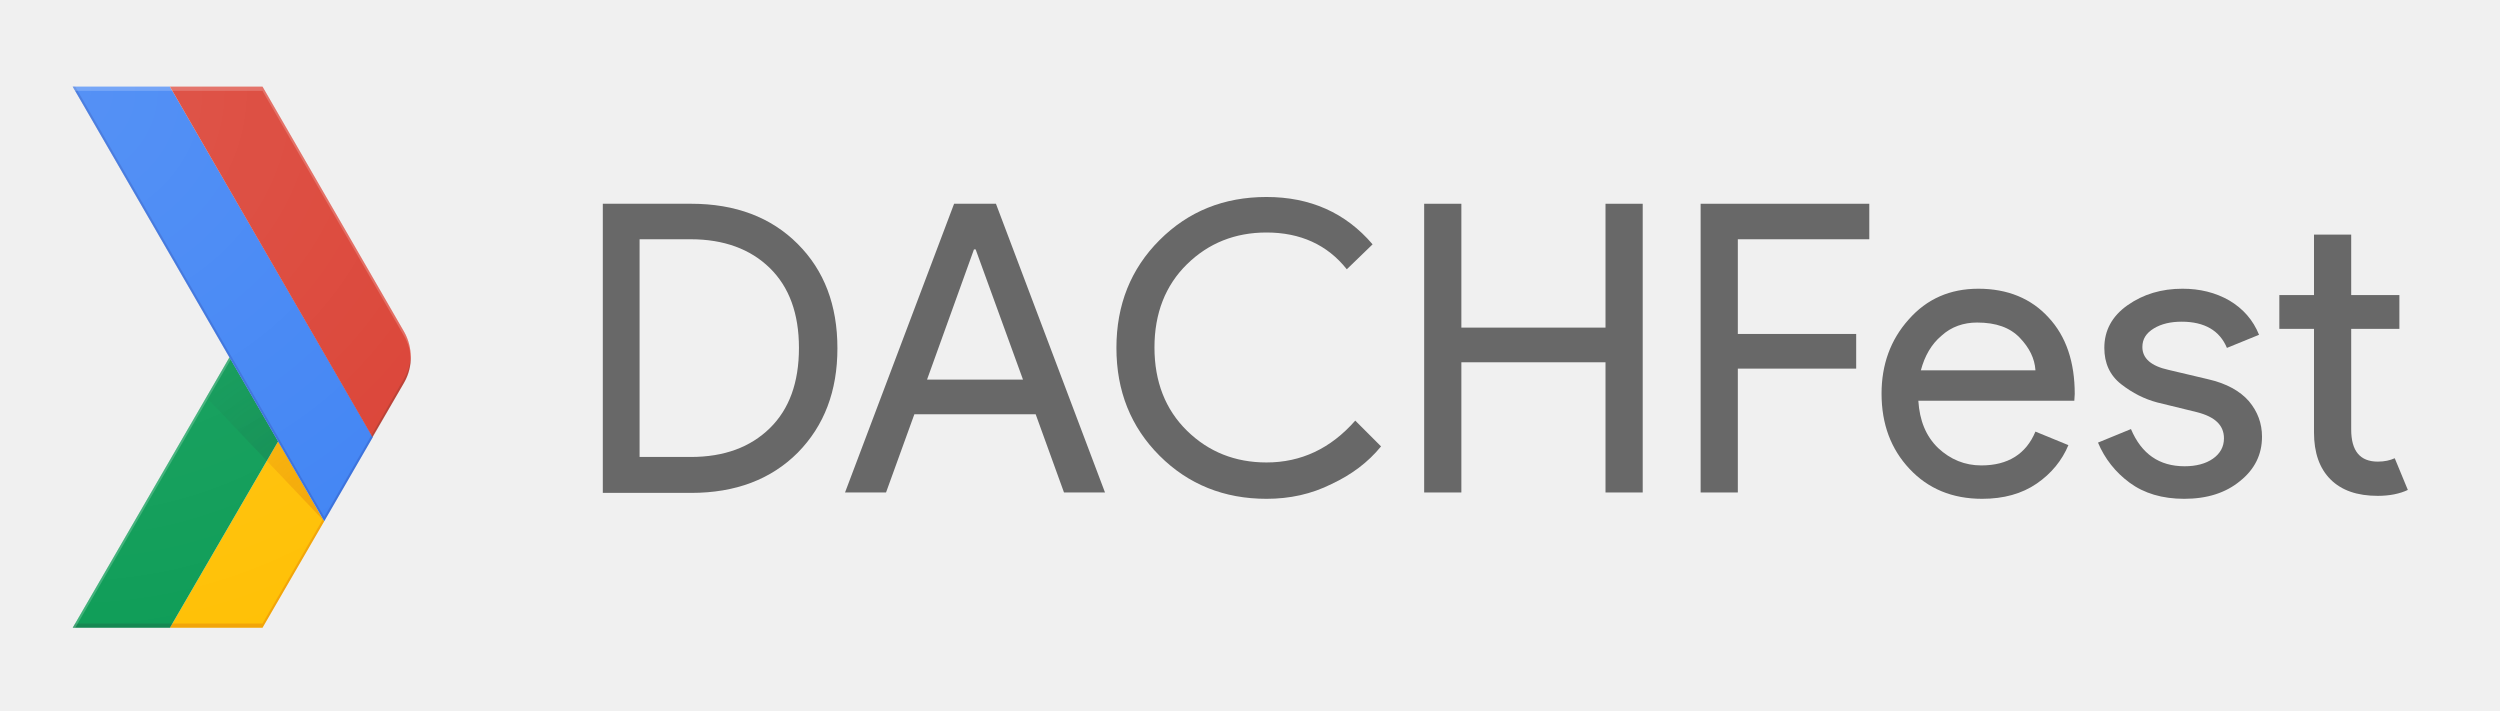
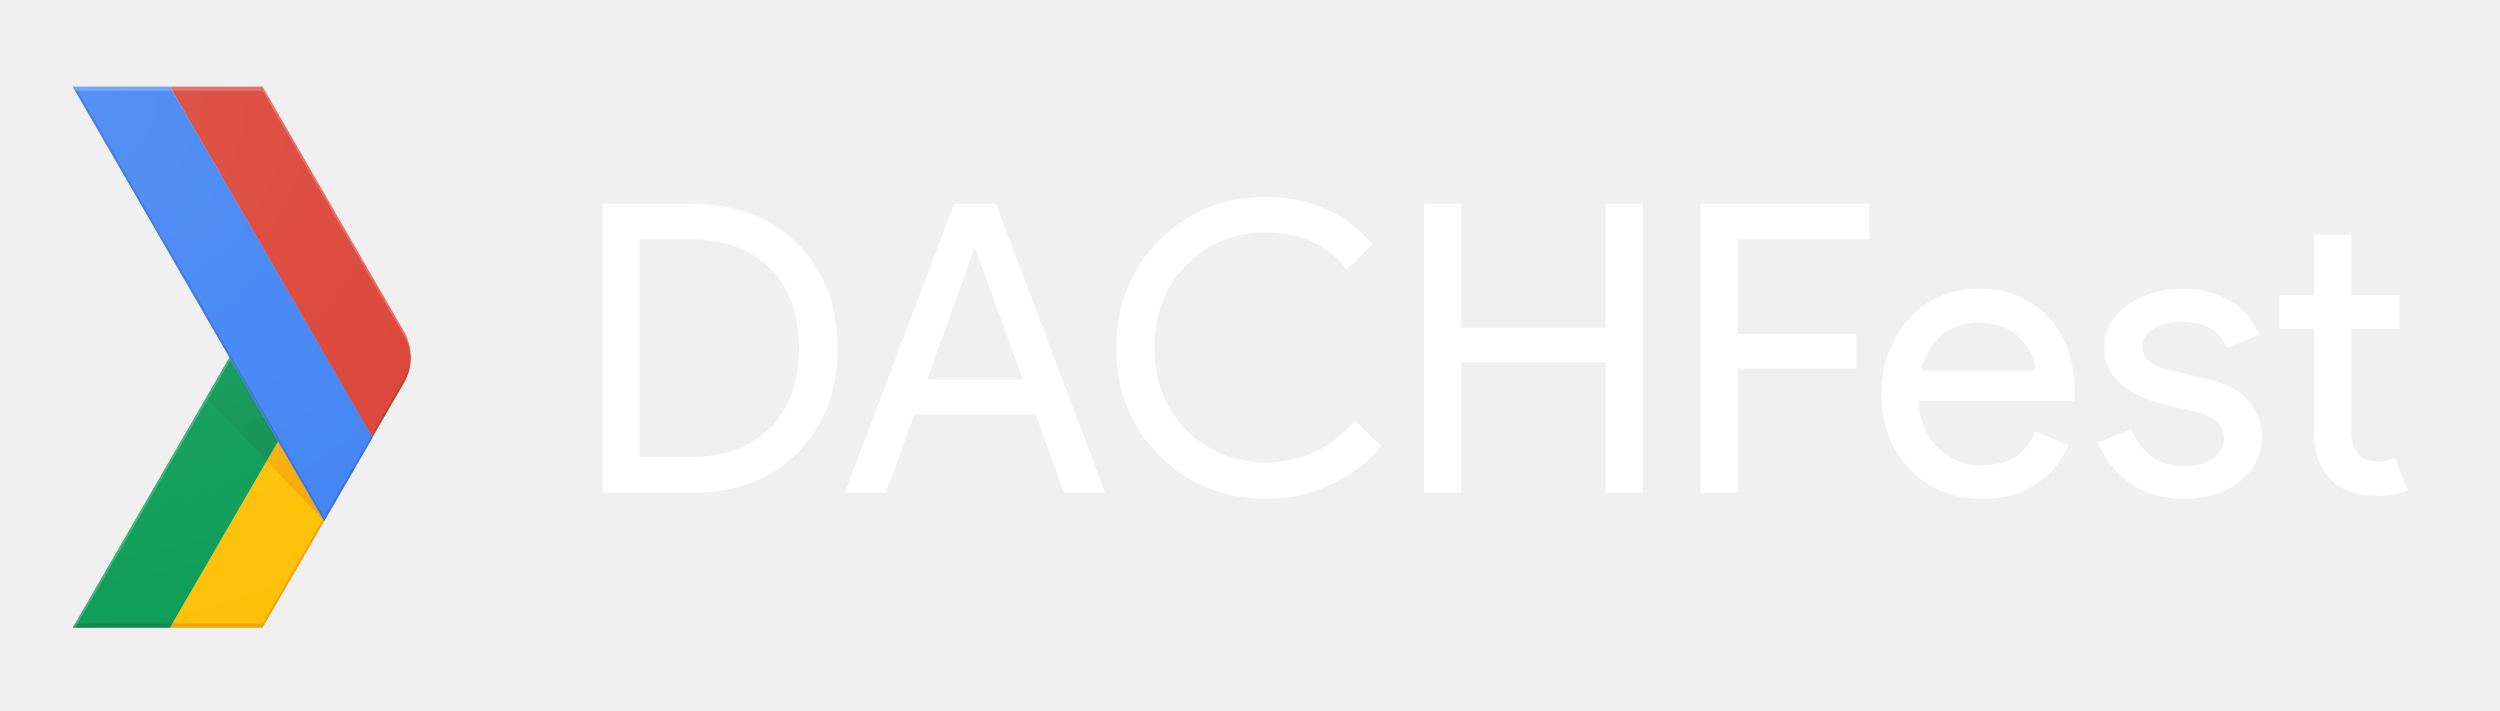
<svg xmlns="http://www.w3.org/2000/svg" xmlns:xlink="http://www.w3.org/1999/xlink" version="1.1" id="Layer_4" viewBox="80 140 591.4 168">
  <style type="text/css">
	.st0{fill:none;}
	.st1{fill:#FFC107;}
	.st2{fill:#0F9D58;}
	.st3{opacity:0.2;fill:#BF360C;enable-background:new    ;}
	.st4{opacity:0.2;fill:#263238;enable-background:new    ;}
	.st5{opacity:0.2;fill:#FFFFFF;enable-background:new    ;}
	.st6{fill:url(#XMLID_2_);}
	.st7{fill:url(#XMLID_3_);}
	.st8{fill:#4285F4;}
	.st9{fill:#DB4437;}
	.st10{opacity:0.2;fill:#1A237E;enable-background:new    ;}
	.st11{opacity:0.2;fill:#3E2723;enable-background:new    ;}
	.st12{fill:url(#XMLID_4_);}
- 	.st13{fill:#686868;}
+ 	.st13{fill:#ffffff;}
</style>
  <g>
    <g>
      <defs>
        <rect id="SVGID_1_" />
      </defs>
      <clipPath id="SVGID_2_">
        <use xlink:href="#SVGID_1_" style="overflow:visible;" />
      </clipPath>
    </g>
  </g>
  <g id="XMLID_50_">
    <g id="XMLID_72_">
      <path class="st0" d="M175.6,218.5l-33.5-58H97.2l37,64l-37,64h44.9l33.5-58C177.8,226.8,177.8,222.2,175.6,218.5z" />
      <polygon id="XMLID_80_" class="st1" points="156.4,262.8 145.8,244.4 120.2,288.5 142.1,288.5 156.7,263.3   " />
      <path class="st0" d="M175.6,218.5l-33.5-58H97.2l37,64l-37,64h44.9l33.5-58C177.8,226.8,177.8,222.2,175.6,218.5z" />
      <polygon class="st2" points="134.3,224.5 145.8,244.4 120.2,288.5 97.2,288.5   " />
      <path class="st0" d="M175.6,218.5l-33.5-58H97.2l37,64l-37,64h44.9l33.5-58C177.8,226.8,177.8,222.2,175.6,218.5z" />
      <polygon class="st3" points="142.1,287.5 120.8,287.5 120.2,288.5 142.1,288.5 156.7,263.3 156.4,262.8   " />
      <path class="st0" d="M175.6,218.5l-33.5-58H97.2l37,64l-37,64h44.9l33.5-58C177.8,226.8,177.8,222.2,175.6,218.5z" />
      <polygon class="st4" points="97.8,287.5 97.2,288.5 120.2,288.5 120.8,287.5   " />
      <path class="st0" d="M175.6,218.5l-33.5-58H97.2l37,64l-37,64h44.9l33.5-58C177.8,226.8,177.8,222.2,175.6,218.5z" />
      <polygon class="st5" points="97.2,288.5 97.8,288.5 134.6,225 134.3,224.5   " />
      <path class="st0" d="M175.6,218.5l-33.5-58H97.2l37,64l-37,64h44.9l33.5-58C177.8,226.8,177.8,222.2,175.6,218.5z" />
      <radialGradient id="XMLID_2_" cx="156.517" cy="187.126" r="44.264" gradientTransform="matrix(1 0 0 -1 0 450)" gradientUnits="userSpaceOnUse">
        <stop offset="0" style="stop-color:#BF360C;stop-opacity:0.2" />
        <stop offset="1" style="stop-color:#BF360C;stop-opacity:2.000000e-02" />
      </radialGradient>
      <polygon id="XMLID_79_" class="st6" points="156.7,263.3 156.7,263.3 145.8,244.4 143.1,249   " />
      <path class="st0" d="M175.6,218.5l-33.5-58H97.2l37,64l-37,64h44.9l33.5-58C177.8,226.8,177.8,222.2,175.6,218.5z" />
      <radialGradient id="XMLID_3_" cx="156.391" cy="186.846" r="44.623" gradientTransform="matrix(1 0 0 -1 0 450)" gradientUnits="userSpaceOnUse">
        <stop offset="0" style="stop-color:#263238;stop-opacity:0.2" />
        <stop offset="1" style="stop-color:#263238;stop-opacity:2.000000e-02" />
      </radialGradient>
      <polygon id="XMLID_78_" class="st7" points="143.1,249 145.8,244.4 134.3,224.5 128.8,234   " />
      <path class="st0" d="M175.6,218.5l-33.5-58H97.2l37,64l-37,64h44.9l33.5-58C177.8,226.8,177.8,222.2,175.6,218.5z" />
      <g id="XMLID_75_">
        <g id="XMLID_76_">
          <polygon id="XMLID_77_" class="st8" points="120.2,160.5 97.2,160.5 156.7,263.3 168.2,243.4 168.2,243.4     " />
        </g>
      </g>
      <path class="st0" d="M175.6,218.5l-33.5-58H97.2l37,64l-37,64h44.9l33.5-58C177.8,226.8,177.8,222.2,175.6,218.5z" />
      <path class="st9" d="M175.6,230.5c2.1-3.7,2.1-8.3,0-12l-33.5-58h-21.9l47.9,82.9L175.6,230.5z" />
      <path class="st0" d="M175.6,218.5l-33.5-58H97.2l37,64l-37,64h44.9l33.5-58C177.8,226.8,177.8,222.2,175.6,218.5z" />
      <polygon class="st10" points="168.2,243.4 167.9,242.9 156.7,262.3 97.8,160.5 97.2,160.5 156.7,263.3 168.2,243.4   " />
      <path class="st0" d="M175.6,218.5l-33.5-58H97.2l37,64l-37,64h44.9l33.5-58C177.8,226.8,177.8,222.2,175.6,218.5z" />
      <path class="st5" d="M142.1,161.5l33.5,58c1,1.7,1.5,3.6,1.6,5.5c0.1-2.2-0.4-4.5-1.6-6.5l-33.5-58H97.2l0.6,1H142.1z" />
      <path class="st0" d="M175.6,218.5l-33.5-58H97.2l37,64l-37,64h44.9l33.5-58C177.8,226.8,177.8,222.2,175.6,218.5z" />
      <path id="XMLID_74_" class="st11" d="M168.2,243.4l7.4-12.9c1.2-2,1.7-4.3,1.6-6.5c-0.1,1.9-0.6,3.8-1.6,5.5l-7.7,13.4    L168.2,243.4z" />
      <path class="st0" d="M175.6,218.5l-33.5-58H97.2l37,64l-37,64h44.9l33.5-58C177.8,226.8,177.8,222.2,175.6,218.5z" />
      <radialGradient id="XMLID_4_" cx="96.229" cy="288.5" r="134.35" gradientTransform="matrix(1 0 0 -1 0 450)" gradientUnits="userSpaceOnUse">
        <stop offset="0" style="stop-color:#FFFFFF;stop-opacity:0.1" />
        <stop offset="1" style="stop-color:#FFFFFF;stop-opacity:0" />
      </radialGradient>
      <path id="XMLID_73_" class="st12" d="M175.6,218.5l-33.5-58H97.2l37,64l-37,64h44.8l33.5-58C177.8,226.8,177.8,222.2,175.6,218.5z    " />
    </g>
  </g>
  <g>
    <path class="st13" d="M222.6,256.5v-68.3h20.9c10.5,0,18.9,3.2,25.2,9.5c6.3,6.3,9.4,14.5,9.4,24.7c0,10.1-3.1,18.3-9.4,24.7   c-6.3,6.3-14.7,9.5-25.2,9.5H222.6z M231.3,248.1h12.1c7.9,0,14.1-2.3,18.7-6.8c4.6-4.5,6.9-10.8,6.9-19c0-8.1-2.3-14.4-6.9-18.9   c-4.6-4.5-10.9-6.8-18.7-6.8h-12.1V248.1z" />
    <path class="st13" d="M279.9,256.5l25.8-68.3h9.9l25.8,68.3h-9.7L325,238h-28.7l-6.7,18.5H279.9z M299.3,229.8h22.7L310.8,199h-0.4   L299.3,229.8z" />
    <path class="st13" d="M379.6,258c-10,0-18.5-3.4-25.3-10.2c-6.8-6.8-10.2-15.3-10.2-25.5c0-10.2,3.4-18.7,10.2-25.5   c6.8-6.8,15.2-10.2,25.3-10.2c10.3,0,18.7,3.7,25.1,11.2l-6.1,5.9c-4.6-5.8-11-8.7-19-8.7c-7.4,0-13.7,2.5-18.8,7.5   c-5.1,5-7.7,11.6-7.7,19.7c0,8.1,2.6,14.7,7.7,19.7c5.1,5,11.4,7.5,18.8,7.5c8.2,0,15.2-3.3,21-9.9l6.1,6.1   c-3.1,3.8-7,6.7-11.7,8.9C390.2,256.9,385.1,258,379.6,258z" />
    <path class="st13" d="M416.9,256.5v-68.3h8.8v29.3h34.1v-29.3h8.8v68.3h-8.8v-30.8h-34.1v30.8H416.9z" />
    <path class="st13" d="M491.1,256.5h-8.8v-68.3h39.9v8.4h-31.1V219h28v8.2h-28V256.5z" />
    <path class="st13" d="M548.9,258c-7.1,0-12.8-2.4-17.2-7.1c-4.4-4.7-6.6-10.6-6.6-17.8c0-6.8,2.1-12.7,6.4-17.5   c4.3-4.9,9.8-7.3,16.5-7.3c6.9,0,12.5,2.3,16.6,6.8c4.2,4.5,6.2,10.6,6.2,18.1l-0.1,1.6h-36.9c0.3,4.7,1.8,8.4,4.7,11.2   c2.9,2.7,6.3,4.1,10.2,4.1c6.3,0,10.6-2.7,12.8-8l7.8,3.2c-1.5,3.6-4,6.7-7.5,9.1C558.3,256.8,554,258,548.9,258z M561.5,227.5   c-0.2-2.7-1.4-5.2-3.7-7.6c-2.3-2.4-5.6-3.6-10.1-3.6c-3.2,0-6.1,1-8.4,3.1c-2.4,2-4,4.8-4.9,8.2H561.5z" />
    <path class="st13" d="M596.7,258c-5.2,0-9.5-1.3-12.9-3.8c-3.4-2.5-5.9-5.7-7.5-9.5l7.8-3.2c2.5,5.9,6.7,8.8,12.7,8.8   c2.7,0,5-0.6,6.7-1.8c1.7-1.2,2.6-2.8,2.6-4.8c0-3.1-2.1-5.1-6.4-6.2l-9.4-2.3c-3-0.8-5.8-2.2-8.5-4.3c-2.7-2.1-4-5-4-8.6   c0-4.1,1.8-7.5,5.5-10.1c3.7-2.6,8-3.9,13-3.9c4.1,0,7.8,0.9,11.1,2.8c3.2,1.9,5.6,4.6,7,8.1l-7.6,3.1c-1.7-4.1-5.3-6.2-10.7-6.2   c-2.6,0-4.8,0.5-6.6,1.6c-1.8,1.1-2.7,2.5-2.7,4.4c0,2.7,2.1,4.5,6.2,5.4l9.3,2.2c4.4,1,7.6,2.8,9.7,5.2c2.1,2.5,3.1,5.3,3.1,8.4   c0,4.2-1.7,7.7-5.2,10.5C606.5,256.6,602.1,258,596.7,258z" />
    <path class="st13" d="M642.5,257.3c-4.9,0-8.6-1.3-11.2-3.9c-2.6-2.6-3.9-6.3-3.9-11.1v-24.5h-8.2v-8h8.2v-14.3h8.8v14.3h11.4v8   h-11.4v23.8c0,5.1,2.1,7.6,6.3,7.6c1.6,0,2.9-0.3,4-0.8l3.1,7.5C647.7,256.8,645.3,257.3,642.5,257.3z" />
  </g>
</svg>
